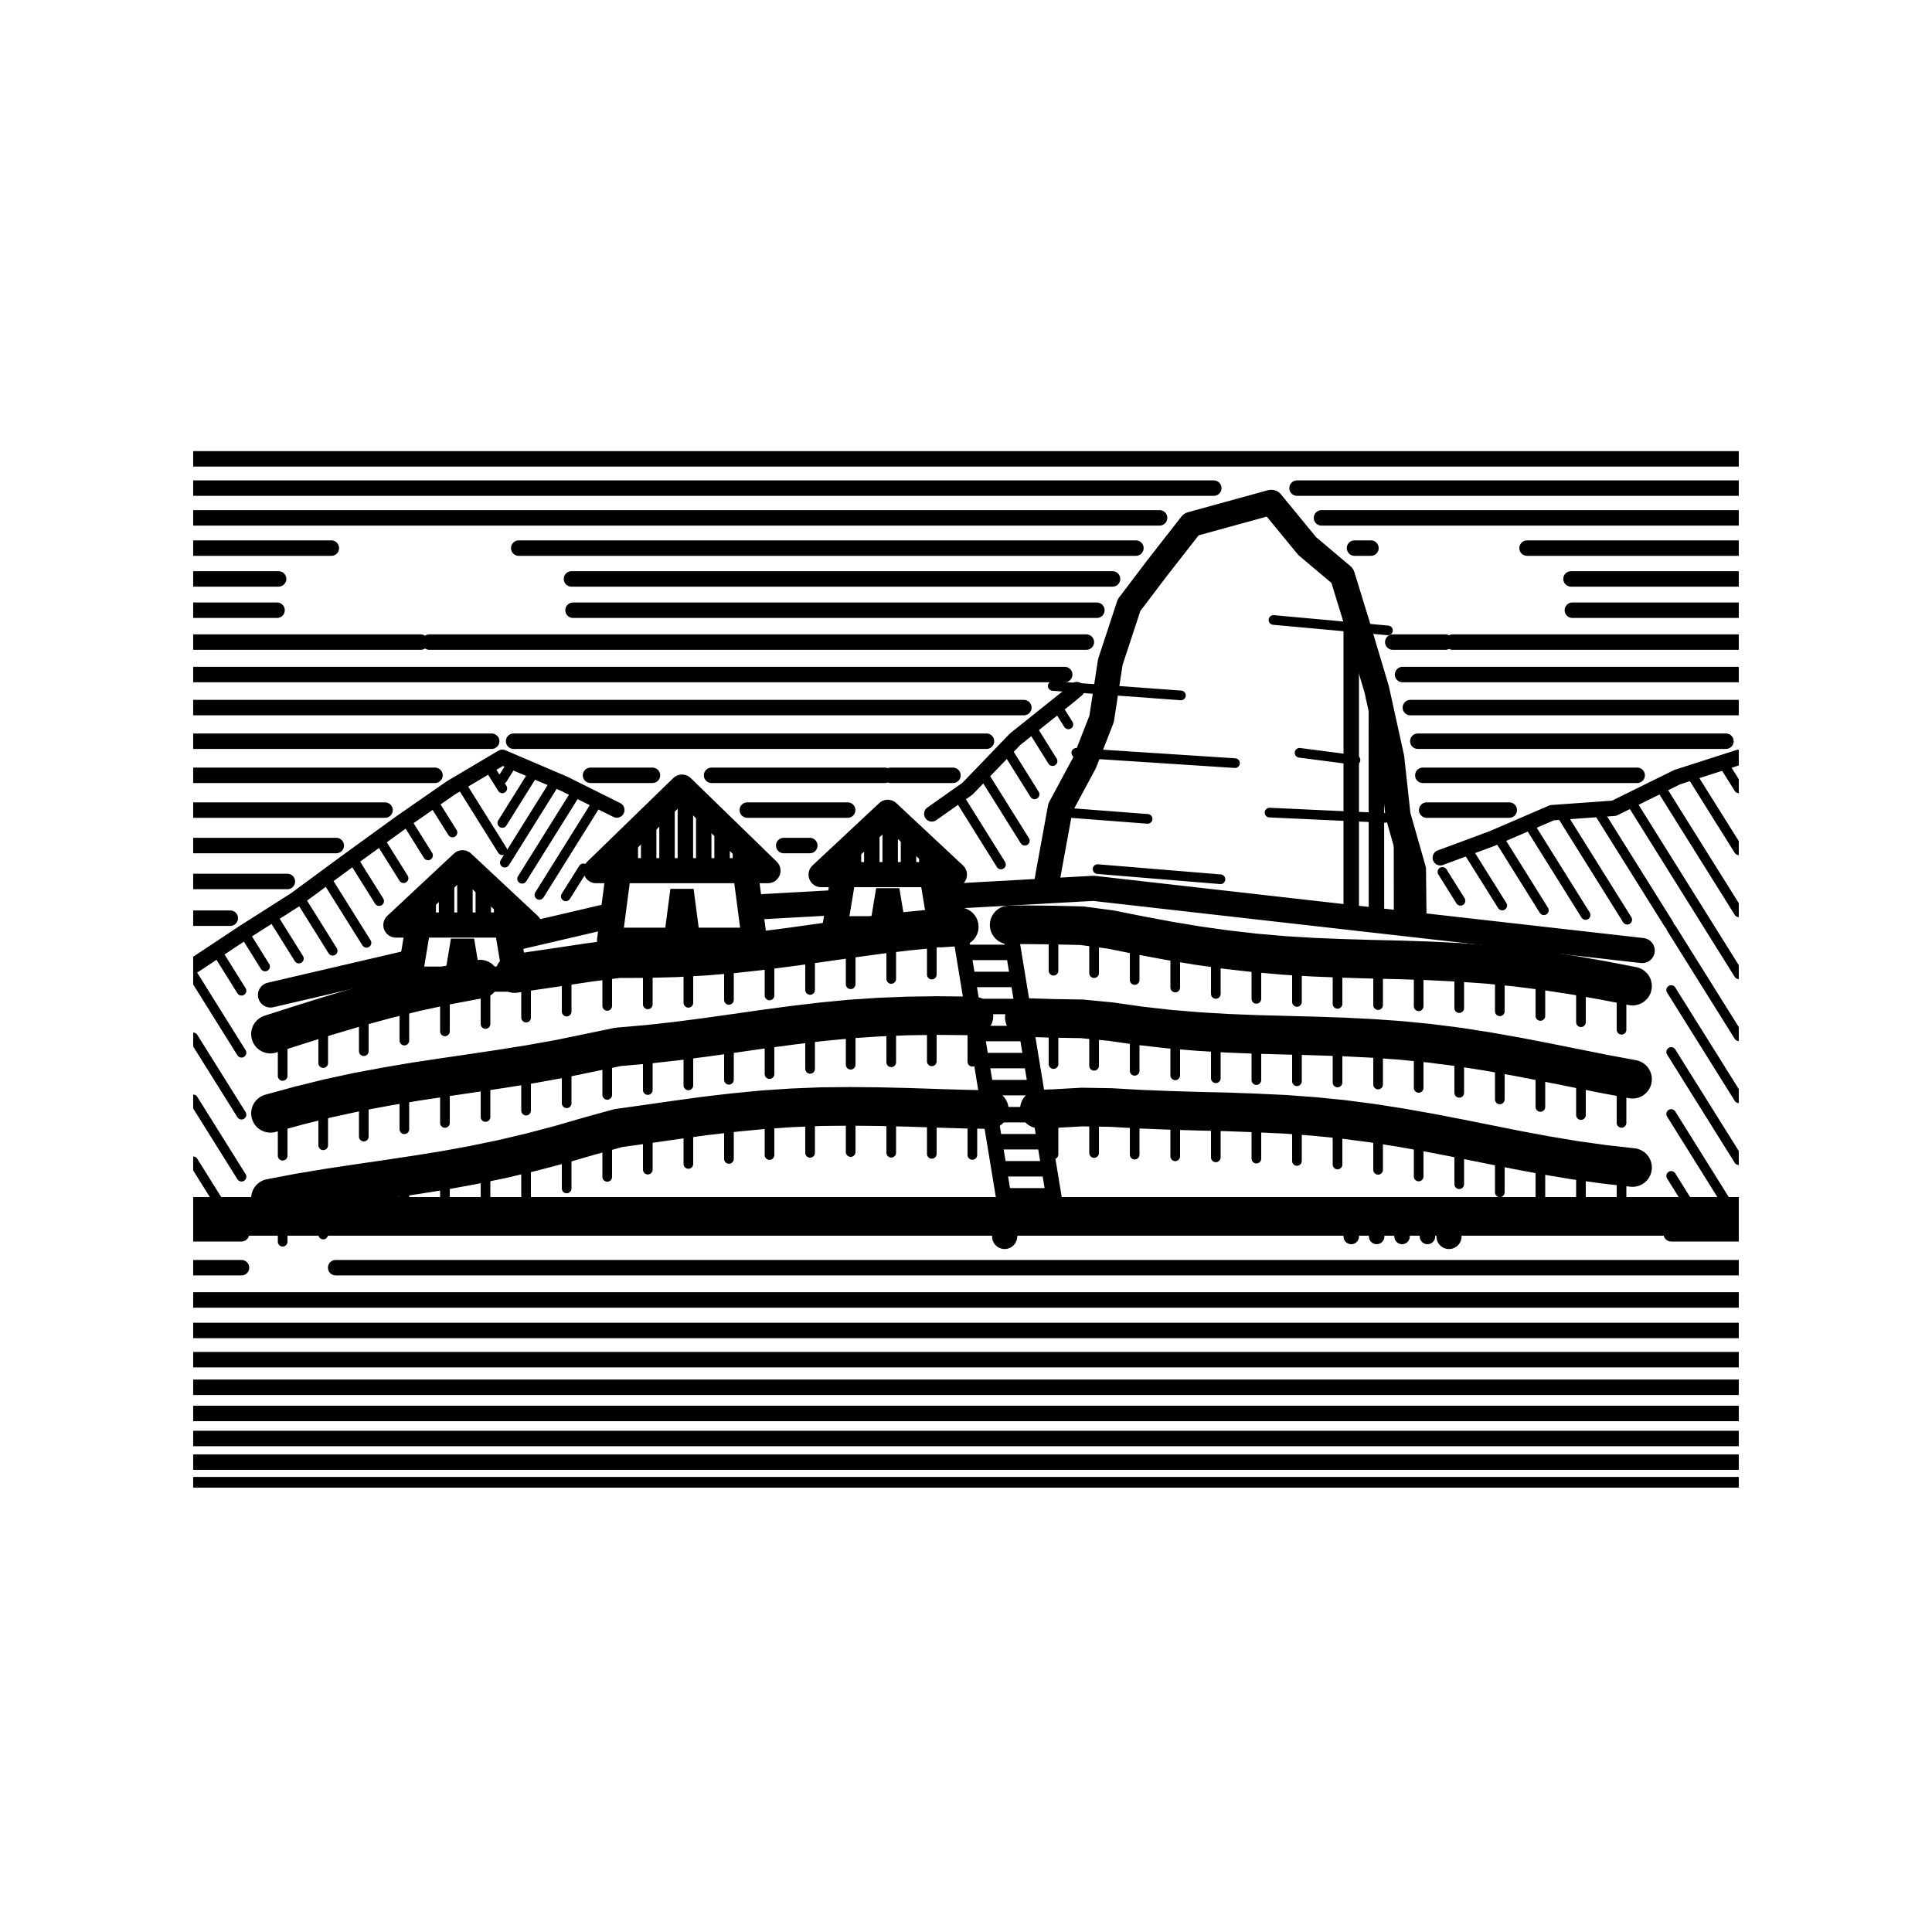
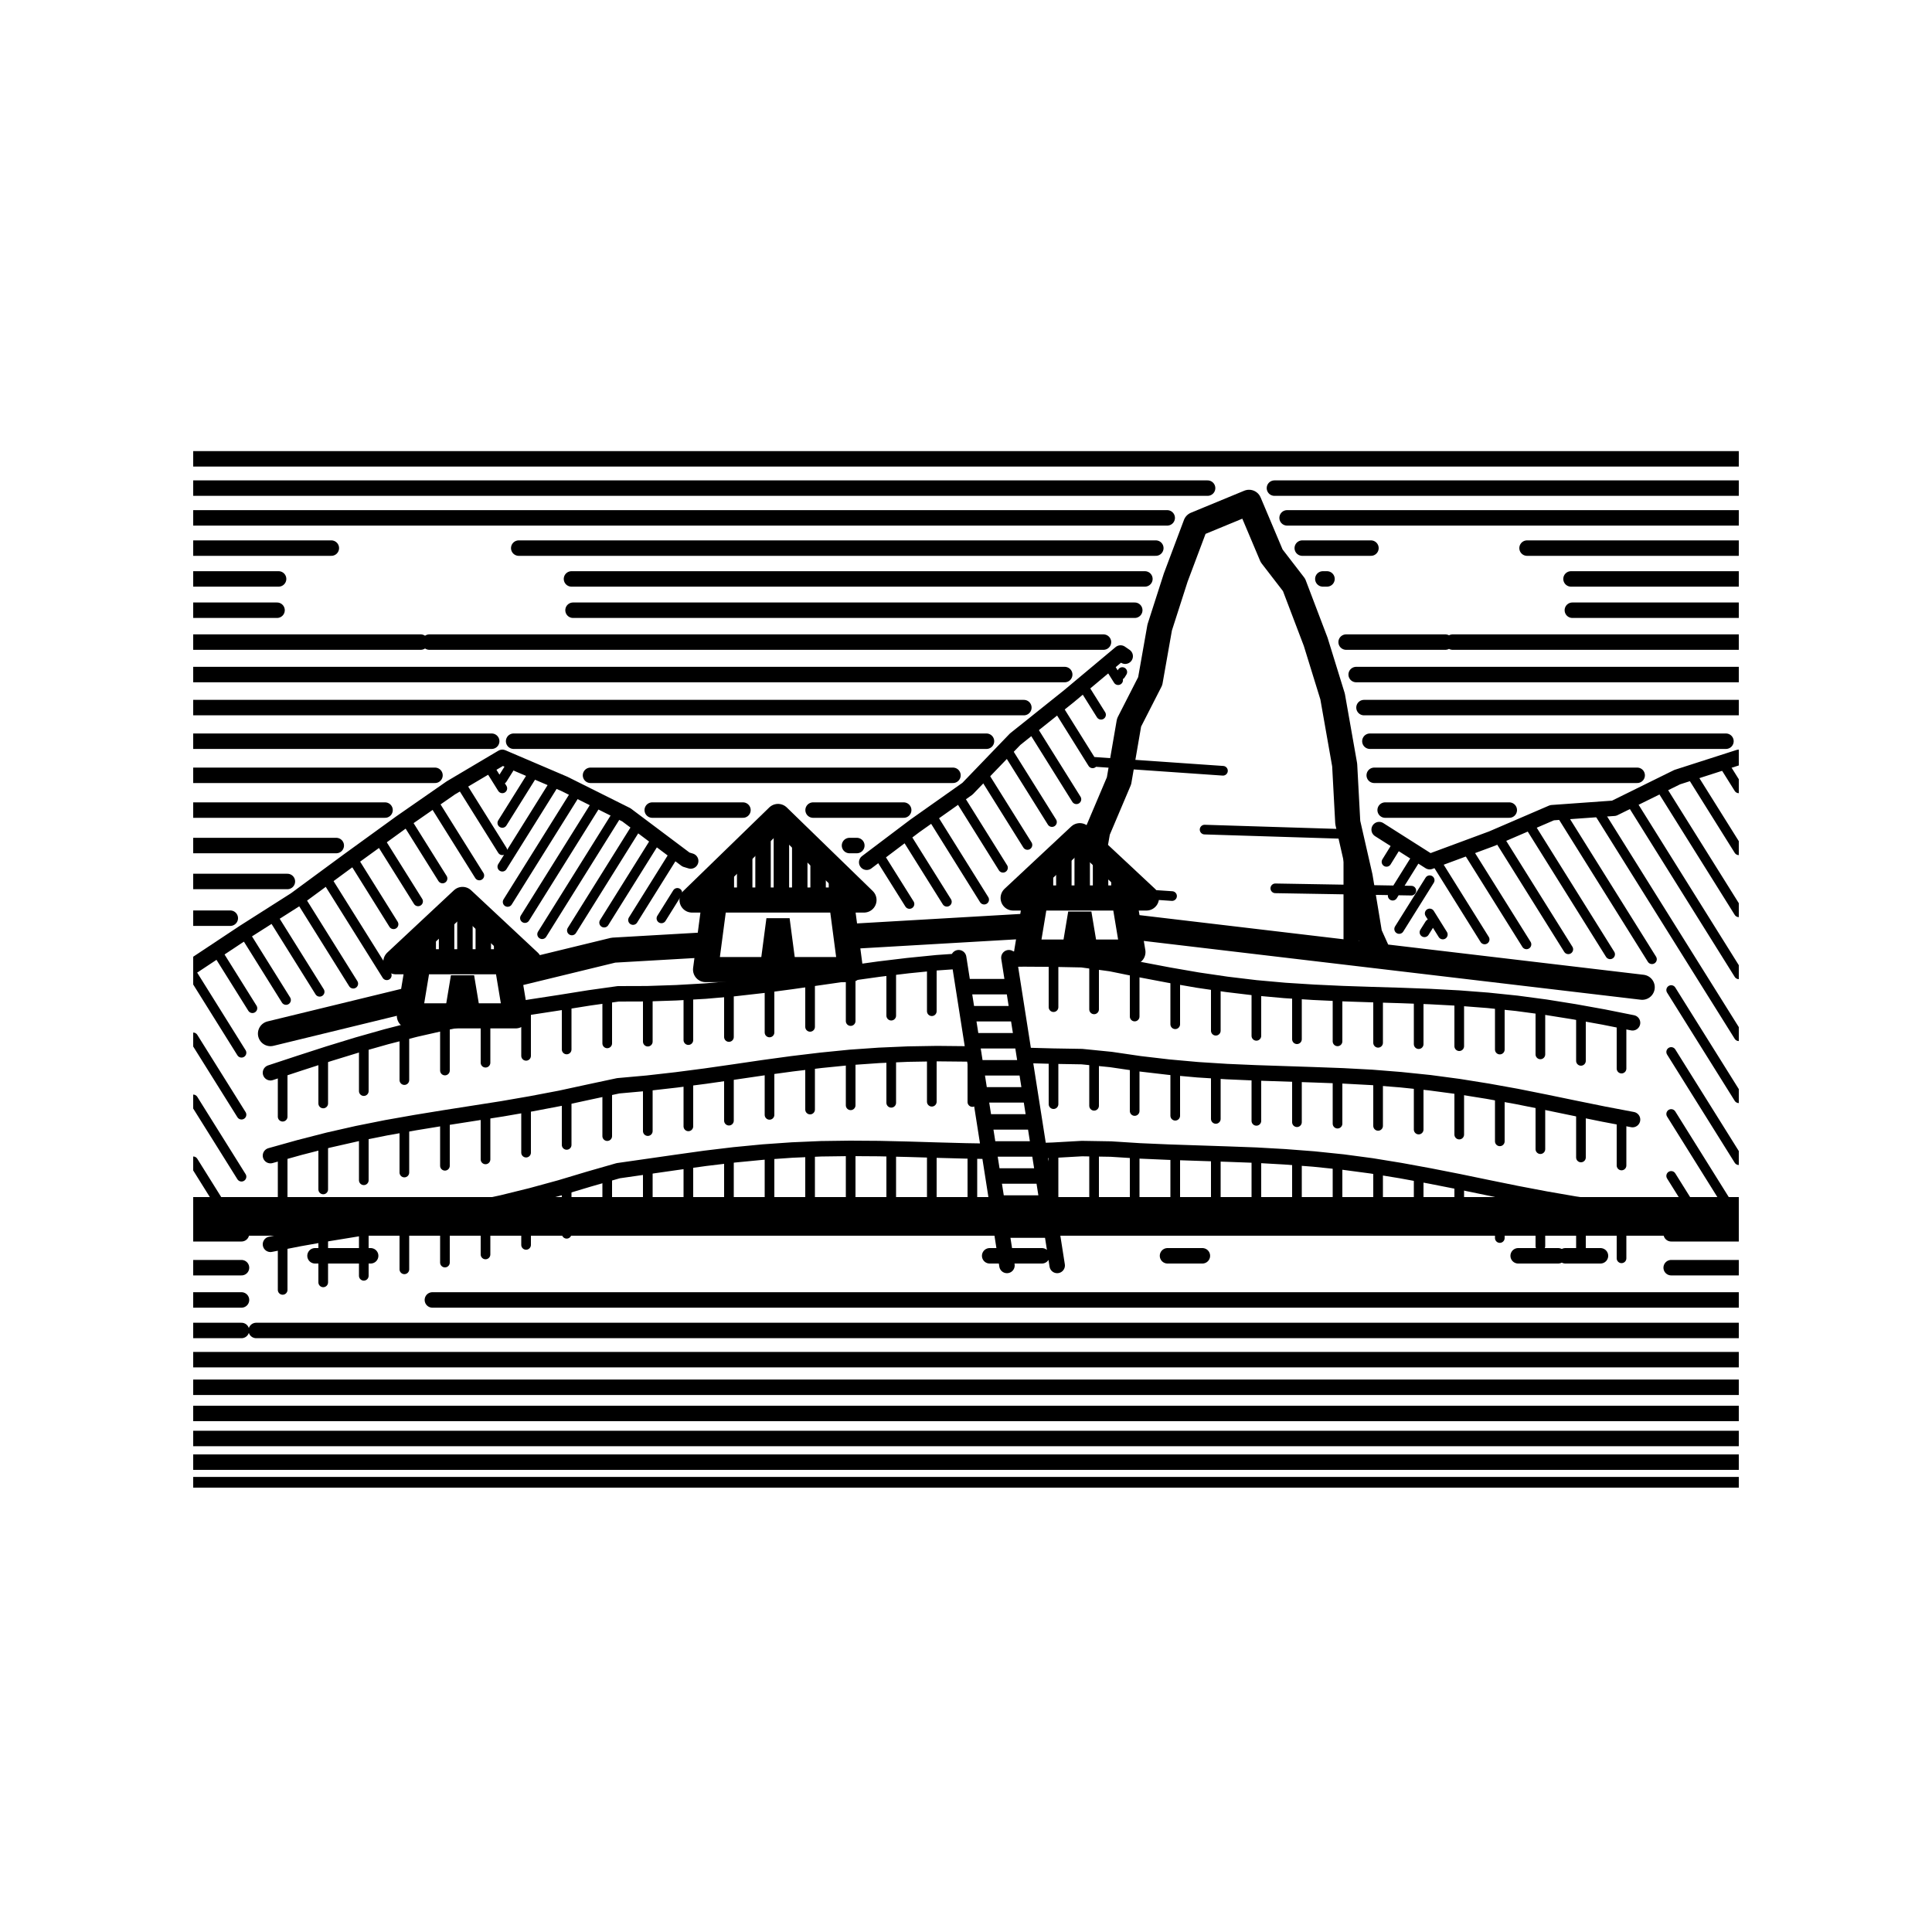
<svg xmlns="http://www.w3.org/2000/svg" viewBox="0 0 200 200">
  <defs>
    <clipPath id="w">
      <path d="M20 46L180 46L180 154L20 154Z" />
    </clipPath>
  </defs>
  <g clip-path="url(#w)" fill="none" stroke="#000" stroke-linecap="round" stroke-linejoin="round">
-     <path d="M45.98 101.36L46.68 97.16L49.08 97.16L49.78 101.36ZM68.7 97.33L69.4 92.01L71.8 92.01L72.5 97.33ZM90 96.14L90.7 91.94L93.1 91.94L93.8 96.14Z" fill="#000" stroke="none" />
-     <path d="M50.54 79.27L52 81.61M47.61 81L52 88.02M44.77 82.88L46.84 86.18M41.98 84.82L44.31 88.55M39.21 86.81L41.78 90.91M36.45 88.81L39.25 93.28M33.7 90.83L37.94 97.6M30.96 92.85L34.44 98.42M28.11 94.7L30.94 99.23M25.24 96.52L27.44 100.05M22.4 98.4L25 102.56M20 100.97L25 108.98M20 107.39L25 115.39M20 113.81L25 121.81M20 120.22L23.56 125.92M52 80.66L53.12 78.88M52 85.19L55.35 79.83M52.26 89.3L57.58 80.79M54.05 90.97L59.77 81.82M55.84 92.64L61.93 82.89M58.57 92.79L60.39 89.89M109.4 73.08L110.6 74.99M106.73 75.22L108.96 78.79M104.15 77.5L107.1 82.23M101.71 80.03L106.09 87.03M99.16 82.35L103.62 89.49M178.33 78.94L180 81.61M174.99 80.01L180 88.02M171.81 81.34L180 94.44M168.75 82.85L180 100.86M165.33 83.8L172.77 95.69M173 96.07L180 107.27M161.49 84.07L168.45 95.21M173 102.49L180 113.69M158.19 85.2L164.14 94.72M173 108.9L180 120.1M155.03 86.56L159.82 94.23M173 115.32L179.62 125.92M151.79 87.8L155.51 93.74M173 121.73L175.62 125.92M149.32 90.26L151.19 93.25M131.83 64.18L143.68 65.26M108.98 71.01L122.25 71.99M111.42 77.93L127.85 79M134.53 77.93L140.32 78.68M110.32 84.12L118.8 84.77M131.42 84.12L143.36 84.67M113.62 89.97L126.34 91.02M29.26 107.25L29.26 111.38M33.46 105.92L33.46 110.05M37.66 104.68L37.66 108.82M41.86 103.58L41.86 107.72M46.06 102.64L46.06 106.77M50.26 101.87L50.26 106M54.46 101.2L54.46 105.34M58.66 100.58L58.66 104.72M62.86 99.99L62.86 104.13M67.06 99.83L67.06 103.97M71.26 99.68L71.26 103.81M75.46 99.37L75.46 103.51M79.66 98.91L79.66 103.05M83.86 98.35L83.86 102.48M88.06 97.75L88.06 101.89M92.26 97.2L92.26 101.34M96.46 96.75L96.46 100.89M104.86 96.35L104.86 98.15M109.06 96.36L109.06 100.49M113.26 96.6L113.26 100.74M117.46 97.32L117.46 101.45M121.66 98.1L121.66 102.23M125.86 98.75L125.86 102.89M130.06 99.26L130.06 103.4M134.26 99.59L134.26 103.72M138.46 99.79L138.46 103.92M142.66 99.91L142.66 104.05M146.86 100.04L146.86 104.17M151.06 100.22L151.06 104.36M155.26 100.56L155.26 104.69M159.46 101.04L159.46 105.17M163.66 101.69L163.66 105.82M167.86 102.46L167.86 106.6M29.26 115.5L29.26 119.64M33.46 114.43L33.46 118.56M37.66 113.52L37.66 117.66M41.86 112.77L41.86 116.9M46.06 112.11L46.06 116.25M50.26 111.49L50.26 115.63M54.46 110.84L54.46 114.97M58.66 110.07L58.66 114.21M62.86 109.21L62.86 113.34M67.06 108.71L67.06 112.84M71.26 108.22L71.26 112.36M75.46 107.65L75.46 111.78M79.66 107.05L79.66 111.19M83.86 106.52L83.86 110.65M88.06 106.09L88.06 110.22M92.26 105.84L92.26 109.97M96.46 105.74L96.46 109.87M100.66 105.77L100.66 109.91M109.06 106.02L109.06 110.15M113.26 106.19L113.26 110.33M117.46 106.71L117.46 110.85M121.66 107.18L121.66 111.32M125.86 107.49L125.86 111.62M130.06 107.68L130.06 111.81M134.26 107.79L134.26 111.93M138.46 107.92L138.46 112.06M142.66 108.13L142.66 112.27M146.86 108.49L146.86 112.62M151.06 108.99L151.06 113.13M155.26 109.67L155.26 113.81M159.46 110.46L159.46 114.59M163.66 111.29L163.66 115.43M167.86 112.11L167.86 116.24M29.26 124.4L29.26 128.54M33.46 123.66L33.46 127.8M37.66 123.02L37.66 127.16M41.86 122.4L41.86 126.54M46.06 121.74L46.06 125.87M50.26 120.94L50.26 125.08M54.46 120L54.46 124.14M58.66 118.89L58.66 123.03M62.86 117.7L62.86 121.83M67.06 116.95L67.06 121.08M71.26 116.36L71.26 120.49M75.46 115.83L75.46 119.97M79.66 115.44L79.66 119.57M83.86 115.21L83.86 119.34M88.06 115.13L88.06 119.26M92.26 115.19L92.26 119.33M96.46 115.31L96.46 119.45M100.66 115.43L100.66 119.56M109.06 115.37L109.06 119.5M113.26 115.22L113.26 119.36M117.46 115.39L117.46 119.53M121.66 115.56L121.66 119.7M125.86 115.67L125.86 119.81M130.06 115.81L130.06 119.94M134.26 116.05L134.26 120.18M138.46 116.42L138.46 120.55M142.66 116.96L142.66 121.1M146.86 117.66L146.86 121.79M151.06 118.45L151.06 122.59M155.26 119.29L155.26 123.43M159.46 120.1L159.46 124.23M163.66 120.79L163.66 124.93M167.86 121.33L167.86 125.47" stroke-width="1" />
-     <path d="M20 47.5L180 47.5M20 50.53L125.65 50.53M134.27 50.53L180 50.53M20 53.61L120.04 53.61M136.8 53.61L180 53.61M20 56.74L34.3 56.74M53.7 56.74L117.59 56.74M140.22 56.74L141.92 56.74M158.08 56.74L180 56.74M20 59.93L28.84 59.93M59.16 59.93L115.17 59.93M162.63 59.93L180 59.93M20 63.17L28.68 63.17M59.32 63.17L113.55 63.17M162.77 63.17L180 63.17M20 66.47L43.55 66.47M44.45 66.47L112.46 66.47M144.18 66.47L149.62 66.47M150.38 66.47L180 66.47M20 69.83L110.22 69.83M145.19 69.83L180 69.83M20 73.25L105.99 73.25M146 73.25L180 73.25M20 76.73L50.9 76.73M53.17 76.73L102.12 76.73M146.77 76.73L178.67 76.73M20 80.26L45.03 80.26M61.13 80.26L67.54 80.26M73.66 80.26L91.6 80.26M92.2 80.26L98.65 80.26M147.29 80.26L169.48 80.26M20 83.86L39.86 83.86M77.36 83.86L87.75 83.86M147.69 83.86L156.24 83.86M20 87.53L34.81 87.53M81.13 87.53L83.83 87.53M20 91.25L29.75 91.25M20 95.05L23.84 95.05M20 100L25.23 96.53L30.56 93.14L36.05 89.1L41.5 85.15L46.67 81.56L52 78.4L58.41 81.14L63.85 83.85M96.46 84.25L100.15 81.65L105.09 76.52L110.62 72.1L111.47 71.39M149.1 88.79L154.45 86.81L160.67 84.13L167.09 83.67L173.62 80.45L180 78.4M20 127.72L25 127.72M173 127.72L180 127.72M20 131.23L25 131.23M34.75 131.23L180 131.23M20 134.57L180 134.57M20 137.73L180 137.73M20 140.75L180 140.75M20 143.61L180 143.61M20 146.32L180 146.32M20 148.91L180 148.91M20 151.36L180 151.36M20 153.69L180 153.69M139.88 64.6L139.88 94.98M139.88 126L139.88 128M142.48 73.25L142.49 95.28M142.51 126L142.51 128M145.08 87.65L145.09 95.58M145.14 126L145.14 128M147.77 126L147.77 128M99.24 95.59L104.24 126M104.44 95.59L109.44 126M99.73 98.59L104.93 98.59M100.19 101.39L105.39 101.39M100.65 104.19L105.85 104.19M101.11 106.99L106.31 106.99M101.57 109.79L106.77 109.79M102.04 112.59L107.24 112.59M102.5 115.39L107.7 115.39M102.96 118.19L108.16 118.19M103.42 120.99L108.62 120.99M103.88 123.79L109.08 123.79M51.93 93.6L51.93 95.26M50.03 91.82L50.03 95.26M48.13 90.05L48.13 95.26M46.23 91.36L46.23 95.26M44.33 93.13L44.33 95.26M76.65 87.86L76.65 89.63M74.75 86.01L74.75 89.63M72.85 84.16L72.85 89.63M70.95 82.32L70.95 89.63M69.05 83.48L69.05 89.63M67.15 85.33L67.15 89.63M65.25 87.18L65.25 89.63M95.95 88.38L95.95 90.04M94.05 86.6L94.05 90.04M92.15 84.83L92.15 90.04M90.25 86.14L90.25 90.04M88.35 87.91L88.35 90.04M102.45 125L105.46 125M120.86 125L124.47 125M104.64 125L107.86 125M32.61 125L38.37 125M162.05 125L165.68 125M157.16 125L161.3 125" stroke-width="1.6" />
-     <path d="M104 128L104.3 126M108.2 92.24L108.6 90L109.77 83.61L112.25 79L114.04 74.42L114.94 68.53L116.88 62.64L119.76 58.84L123.32 54.28L131.6 52L135.32 56.53L138.96 59.6L140.5 64.61L142.51 71.34L144.07 78.43L144.72 84.39L146.32 90L146.38 95.72M149.89 126L150 128M28 103L42.68 99.58M52.69 97.24L63.44 94.73M77.65 93.93L86.85 93.42M96.85 92.87L113.2 91.96L170 98.4M42.38 101.36L43.31 95.76M52.45 95.76L53.38 101.36L42.38 101.36M40.98 95.76L47.88 89.31L54.78 95.76ZM63.1 97.33L64.05 90.13M77.15 90.13L78.1 97.33L63.1 97.33M61.7 90.13L70.6 81.48L79.5 90.13ZM86.4 96.14L87.33 90.54M96.47 90.54L97.4 96.14L86.4 96.14M85 90.54L91.9 84.09L98.8 90.54Z" stroke-width="2.6" />
-     <path d="M28 107.05L31 106.09L34 105.15L37 104.26L40 103.44L43 102.7L46 102.05L49 101.48L49.69 101.36M53.28 100.78L55 100.52L58 100.08L61 99.63L64 99.24L67 99.23L70 99.15L73 98.98L76 98.73L79 98.4L82 98.01L85 97.59L88 97.16L91 96.75L94 96.39L96.57 96.14M97.39 96.07L99.3 95.94M104.47 95.75L106 95.73L109 95.76L112 95.83L115 96.23L118 96.83L121 97.39L124 97.89L127 98.31L130 98.65L133 98.91L136 99.09L139 99.21L142 99.3L145 99.37L148 99.47L151 99.62L154 99.83L157 100.13L160 100.51L163 100.97L166 101.5L169 102.08M28 115.25L31 114.43L34 113.69L37 113.04L40 112.48L43 111.97L46 111.52L49 111.08L52 110.63L55 110.15L58 109.61L61 108.99L64 108.37L67 108.11L70 107.78L73 107.39L76 106.97L79 106.54L82 106.14L85 105.78L88 105.49L91 105.29L94 105.17L97 105.13L100 105.16L100.82 105.18M106.04 105.33L109 105.42L112 105.47L115 105.76L118 106.19L121 106.53L124 106.78L127 106.96L130 107.08L133 107.16L136 107.24L139 107.34L142 107.49L145 107.7L148 108L151 108.38L154 108.85L157 109.38L160 109.96L163 110.56L166 111.16L169 111.72M28 124.04L31 123.47L34 122.97L37 122.52L40 122.08L43 121.63L46 121.15L49 120.6L52 119.98L55 119.27L58 118.48L61 117.61L64 116.78L67 116.36L70 115.93L73 115.52L76 115.17L79 114.88L82 114.68L85 114.56L88 114.53L91 114.56L94 114.63L97 114.73L100 114.82L102.41 114.86M107.6 114.81L109 114.77L112 114.6L115 114.65L118 114.82L121 114.94L124 115.03L127 115.1L130 115.21L133 115.35L136 115.57L139 115.87L142 116.26L145 116.73L148 117.26L151 117.84L154 118.44L157 119.04L160 119.6L163 120.1L166 120.52L169 120.86M20 125.92L180 125.92" stroke-width="4" />
+     <path d="M45.98 105.16L46.68 100.96L49.08 100.96L49.78 105.16ZM78.64 100.37L79.34 95.05L81.74 95.05L82.44 100.37ZM109.88 98.56L110.58 94.36L112.98 94.36L113.68 98.56Z" fill="#000" stroke="none" />
+     <path d="M50.54 79.27L52 81.61M47.61 81L52 88.02M44.77 82.88L49.62 90.63M41.98 84.82L45.81 90.94M39.21 86.81L43.28 93.31M36.45 88.81L40.74 95.68M33.7 90.83L40.04 100.96M30.96 92.85L36.57 101.83M28.11 94.7L33.09 102.67M25.24 96.52L29.61 103.52M22.4 98.4L26.13 104.37M20 100.97L25 108.98M20 107.39L25 115.39M20 113.81L25 121.81M20 120.22L23.56 125.92M52 80.66L53.12 78.88M52 85.19L55.35 79.83M52 89.72L57.58 80.79M52.55 93.37L59.77 81.82M54.34 95.04L61.93 82.89M56.12 96.71L64.08 83.97M59.2 96.32L66.09 85.29M62.54 95.51L68.02 86.74M65.53 95.24L69.94 88.18M68.47 95.07L70.12 92.43M114.68 68.7L115.75 70.41M112.05 70.91L113.98 73.99M109.4 73.08L113.11 79.02M106.73 75.22L111.43 82.74M104.15 77.5L108.9 85.1M101.71 80.03L106.36 87.47M99.16 82.35L103.83 89.83M96.38 84.32L101.88 93.13M93.62 86.32L98.02 93.35M90.89 88.38L94.15 93.58M116 69.86L116.18 69.57M142.77 85.9L142.78 85.89M143.53 89.22L144.8 87.17M144.17 92.72L146.83 88.46M144.84 96.17L148 91.12M147.46 96.51L148 95.65M178.33 78.94L180 81.61M174.99 80.01L180 88.02M171.81 81.34L180 94.44M168.75 82.85L180 100.86M165.33 83.8L180 107.27M161.49 84.07L171.01 99.3M173 102.49L180 113.69M158.19 85.2L166.68 98.79M173 108.9L180 120.1M155.03 86.56L162.35 98.27M173 115.32L179.62 125.92M151.79 87.8L158.02 97.76M173 121.73L175.62 125.92M148.54 89L153.69 97.25M148 94.56L149.36 96.74M113.05 78.85L126.6 79.79M124.7 85.88L140.09 86.36M118.24 92.55L121.33 92.76M132.02 91.96L146.1 92.2M29.26 111.23L29.26 115.6M33.46 109.86L33.46 114.23M37.66 108.58L37.66 112.95M41.86 107.44L41.86 111.81M46.06 106.45L46.06 110.82M50.26 105.64L50.26 110.01M54.46 104.93L54.46 109.3M58.66 104.27L58.66 108.64M62.86 103.64L62.86 108.01M67.06 103.46L67.06 107.83M71.26 103.3L71.26 107.67M75.46 102.98L75.46 107.35M79.66 102.51L79.66 106.88M83.86 101.94L83.86 106.3M88.06 101.33L88.06 105.7M92.26 100.77L92.26 105.14M96.46 100.31L96.46 104.68M104.86 99.89L104.86 101.81M109.06 99.89L109.06 104.26M113.26 100.12L113.26 104.49M117.46 100.86L117.46 105.23M121.66 101.66L121.66 106.03M125.86 102.33L125.86 106.7M130.06 102.86L130.06 107.23M134.26 103.21L134.26 107.58M138.46 103.43L138.46 107.8M142.66 103.58L142.66 107.95M146.86 103.72L146.86 108.09M151.06 103.93L151.06 108.3M155.26 104.28L155.26 108.65M159.46 104.79L159.46 109.15M163.66 105.46L163.66 109.82M167.86 106.25L167.86 110.62M29.26 119.88L29.26 124.25M33.46 118.76L33.46 123.13M37.66 117.81L37.66 122.18M41.86 117.01L41.86 121.38M46.06 116.31L46.06 120.68M50.26 115.65L50.26 120.02M54.46 114.96L54.46 119.32M58.66 114.15L58.66 118.52M62.86 113.24L62.86 117.61M67.06 112.73L67.06 117.09M71.26 112.23L71.26 116.6M75.46 111.64L75.46 116.01M79.66 111.04L79.66 115.41M83.86 110.49L83.86 114.86M88.06 110.06L88.06 114.42M92.26 109.79L92.26 114.16M96.46 109.68L96.46 114.05M100.66 109.71L100.66 114.08M109.06 109.93L109.06 114.3M113.26 110.1L113.26 114.47M117.46 110.64L117.46 115.01M121.66 111.13L121.66 115.5M125.86 111.46L125.86 115.83M130.06 111.67L130.06 116.03M134.26 111.8L134.26 116.17M138.46 111.95L138.46 116.32M142.66 112.19L142.66 116.55M146.86 112.56L146.86 116.93M151.06 113.09L151.06 117.45M155.26 113.79L155.26 118.15M159.46 114.59L159.46 118.96M163.66 115.45L163.66 119.82M167.86 116.28L167.86 120.65M29.26 129.16L29.26 133.53M33.46 128.38L33.46 132.75M37.66 127.7L37.66 132.07M41.86 127.04L41.86 131.4M46.06 126.33L46.06 130.7M50.26 125.49L50.26 129.86M54.46 124.51L54.46 128.87M58.66 123.35L58.66 127.72M62.86 122.12L62.86 126.49M67.06 121.35L67.06 125.72M71.26 120.75L71.26 125.12M75.46 120.22L75.46 124.59M79.66 119.81L79.66 124.18M83.86 119.57L83.86 123.94M88.06 119.48L88.06 123.85M92.26 119.53L92.26 123.9M96.46 119.65L96.46 124.01M100.66 119.75L100.66 124.12M109.06 119.67L109.06 124.04M113.26 119.52L113.26 123.89M117.46 119.71L117.46 124.07M121.66 119.89L121.66 124.26M125.86 120.03L125.86 124.4M130.06 120.18L130.06 124.55M134.26 120.44L134.26 124.81M138.46 120.84L138.46 125.2M142.66 121.4L142.66 125.77M146.86 122.12L146.86 126.48M151.06 122.93L151.06 127.3M155.26 123.8L155.26 128.16M159.46 124.62L159.46 128.99M163.66 125.33L163.66 129.7M167.86 125.9L167.86 130.26" stroke-width="1" />
+     <path d="M20 47.5L180 47.5M20 50.53L125.01 50.53M131.93 50.53L180 50.53M20 53.61L120.83 53.61M133.24 53.61L180 53.61M20 56.74L34.3 56.74M53.7 56.74L119.65 56.74M134.81 56.74L141.92 56.74M158.08 56.74L180 56.74M20 59.93L28.84 59.93M59.16 59.93L118.52 59.93M136.94 59.93L137.37 59.93M162.63 59.93L180 59.93M20 63.17L28.68 63.17M59.32 63.17L117.47 63.17M162.77 63.17L180 63.17M20 66.47L43.55 66.47M44.45 66.47L114.23 66.47M139.35 66.47L149.62 66.47M150.38 66.47L180 66.47M20 69.83L110.22 69.83M140.39 69.83L180 69.83M20 73.25L105.99 73.25M141.2 73.25L180 73.25M20 76.73L50.9 76.73M53.17 76.73L102.12 76.73M141.81 76.73L178.67 76.73M20 80.26L45.03 80.26M61.13 80.26L98.65 80.26M142.26 80.26L169.48 80.26M20 83.86L39.86 83.86M67.52 83.86L76.91 83.86M84.17 83.86L93.55 83.86M143.39 83.86L156.24 83.86M20 87.53L34.81 87.53M87.94 87.53L88.7 87.53M20 91.25L29.75 91.25M20 95.05L23.84 95.05M20 100L25.23 96.53L30.56 93.14L36.05 89.1L41.5 85.15L46.67 81.56L52 78.4L58.41 81.14L64.84 84.35L71.01 88.98L71.5 89.13M89.72 89.26L94.7 85.5L100.15 81.65L105.09 76.52L110.62 72.1L116 67.6L116.48 67.93M142.77 85.88L148 89.2L154.45 86.81L160.67 84.13L167.09 83.67L173.62 80.45L180 78.4M20 127.72L25 127.72M173 127.72L180 127.72M20 131.23L25 131.23M173 131.23L180 131.23M20 134.57L25 134.57M44.76 134.57L180 134.57M20 137.73L25 137.73M26.52 137.73L180 137.73M20 140.75L180 140.75M20 143.61L180 143.61M20 146.32L180 146.32M20 148.91L180 148.91M20 151.36L180 151.36M20 153.69L180 153.69M139.88 88.72L139.88 98.64M28 111.05L31 110.06L34 109.09L37 108.17L40 107.32L43 106.55L46 105.87L49 105.27L49.59 105.16M53.27 104.52L55 104.24L58 103.78L61 103.3L64 102.88L67 102.87L70 102.77L73 102.6L76 102.34L79 102L82 101.6L85 101.17L88 100.74L91 100.32L94 99.96L97 99.66L99.3 99.5M104.46 99.29L106 99.27L109 99.29L112 99.35L115 99.76L118 100.37L121 100.94L124 101.46L127 101.9L130 102.26L133 102.53L136 102.72L139 102.86L142 102.96L145 103.05L148 103.16L151 103.32L154 103.55L157 103.86L160 104.26L163 104.74L166 105.28L169 105.88M28 119.63L31 118.79L34 118.02L37 117.34L40 116.74L43 116.21L46 115.72L49 115.25L52 114.78L55 114.26L58 113.69L61 113.04L64 112.4L67 112.13L70 111.79L73 111.4L76 110.97L79 110.53L82 110.12L85 109.76L88 109.46L91 109.25L94 109.12L97 109.07L100 109.1L100.81 109.11M106.03 109.25L109 109.33L112 109.38L115 109.68L118 110.12L121 110.47L124 110.74L127 110.93L130 111.06L133 111.16L136 111.26L139 111.37L142 111.53L145 111.77L148 112.08L151 112.48L154 112.96L157 113.5L160 114.1L163 114.72L166 115.33L169 115.9M28 128.81L31 128.22L34 127.69L37 127.2L40 126.73L43 126.25L46 125.74L49 125.16L52 124.51L55 123.77L58 122.95L61 122.05L64 121.19L67 120.76L70 120.33L73 119.91L76 119.55L79 119.26L82 119.05L85 118.92L88 118.88L91 118.9L94 118.97L97 119.06L100 119.14L102.38 119.18M107.58 119.12L109 119.07L112 118.9L115 118.95L118 119.14L121 119.27L124 119.37L127 119.47L130 119.58L133 119.75L136 119.98L139 120.29L142 120.69L145 121.18L148 121.73L151 122.32L154 122.94L157 123.55L160 124.12L163 124.64L166 125.08L169 125.43M99.24 99.14L104.24 131M104.44 99.14L109.44 131M99.71 102.14L104.91 102.14M100.15 104.94L105.35 104.94M100.59 107.74L105.79 107.74M101.03 110.54L106.23 110.54M101.47 113.34L106.67 113.34M101.91 116.14L107.11 116.14M102.35 118.94L107.55 118.94M102.79 121.74L107.99 121.74M103.23 124.54L108.43 124.54M103.67 127.34L108.87 127.34M51.93 97.4L51.93 99.06M50.03 95.62L50.03 99.06M48.13 93.85L48.13 99.06M46.23 95.15L46.23 99.06M44.33 96.93L44.33 99.06M86.59 90.9L86.59 92.67M84.69 89.06L84.69 92.67M82.79 87.21L82.79 92.67M80.89 85.36L80.89 92.67M78.99 86.53L78.99 92.67M77.09 88.38L77.09 92.67M75.19 90.22L75.19 92.67M115.83 90.8L115.83 92.46M113.93 89.02L113.93 92.46M112.03 87.25L112.03 92.46M110.13 88.55L110.13 92.46M108.23 90.33L108.23 92.46M102.45 130L105.46 130M120.86 130L124.47 130M104.64 130L107.86 130M32.61 130L38.37 130M162.05 130L165.68 130M157.16 130L161.3 130" stroke-width="1.6" />
+     <path d="M113.3 87.93L113.63 86.04L115.84 80.83L116.88 74.8L119.07 70.51L120.05 64.96L121.71 59.79L123.78 54.28L129.3 52L131.64 57.54L133.96 60.55L136.2 66.44L137.95 72.1L139.2 79.19L139.52 85.15L140.8 90.76L141.78 96.68L142.82 98.98M28 107L42.67 103.43M52.69 100.99L63.5 98.36L73.38 97.79M87.59 96.96L106.73 95.85M116.84 95.91L170 102.2M42.38 105.16L43.31 99.56M52.45 99.56L53.38 105.16L42.38 105.16M40.98 99.56L47.88 93.11L54.78 99.56ZM73.04 100.37L73.99 93.17M87.09 93.17L88.04 100.37L73.04 100.37M71.64 93.17L80.54 84.52L89.44 93.17ZM106.28 98.56L107.21 92.96M116.35 92.96L117.28 98.56L106.28 98.56M104.88 92.96L111.78 86.51L118.68 92.96Z" stroke-width="2.6" />
+     <path d="M20 125.92L180 125.92" stroke-width="4" />
  </g>
</svg>
